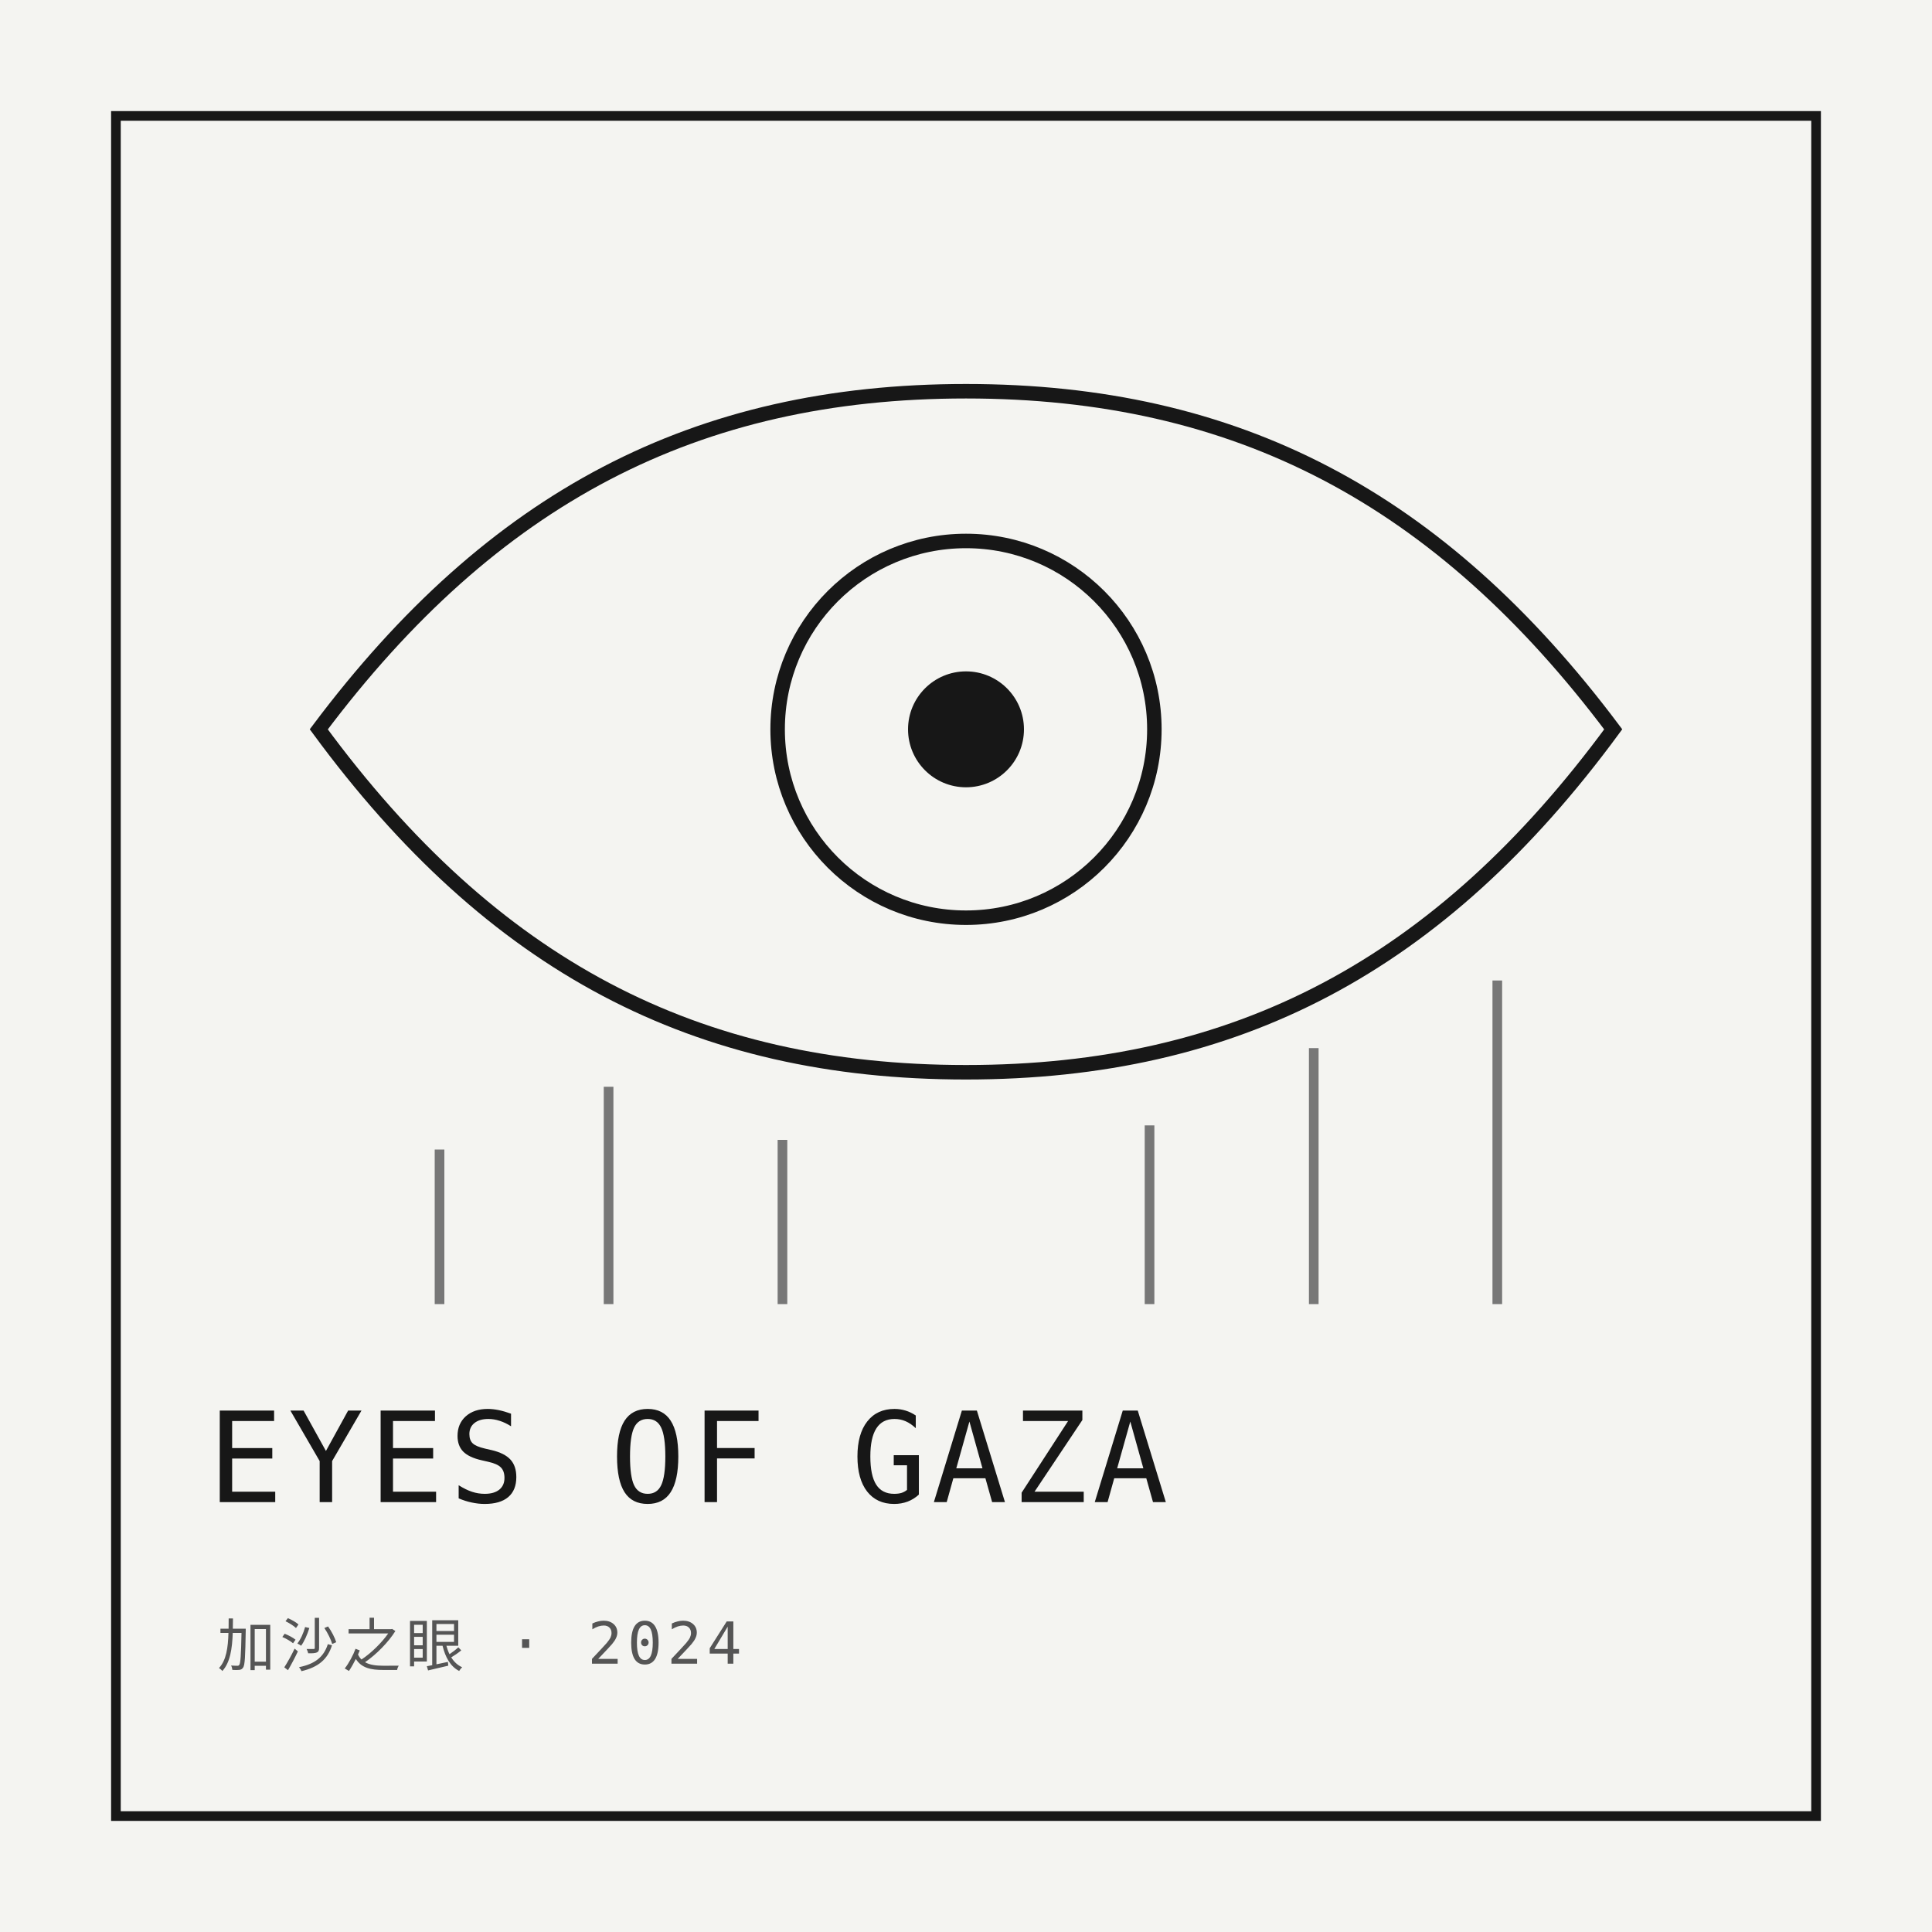
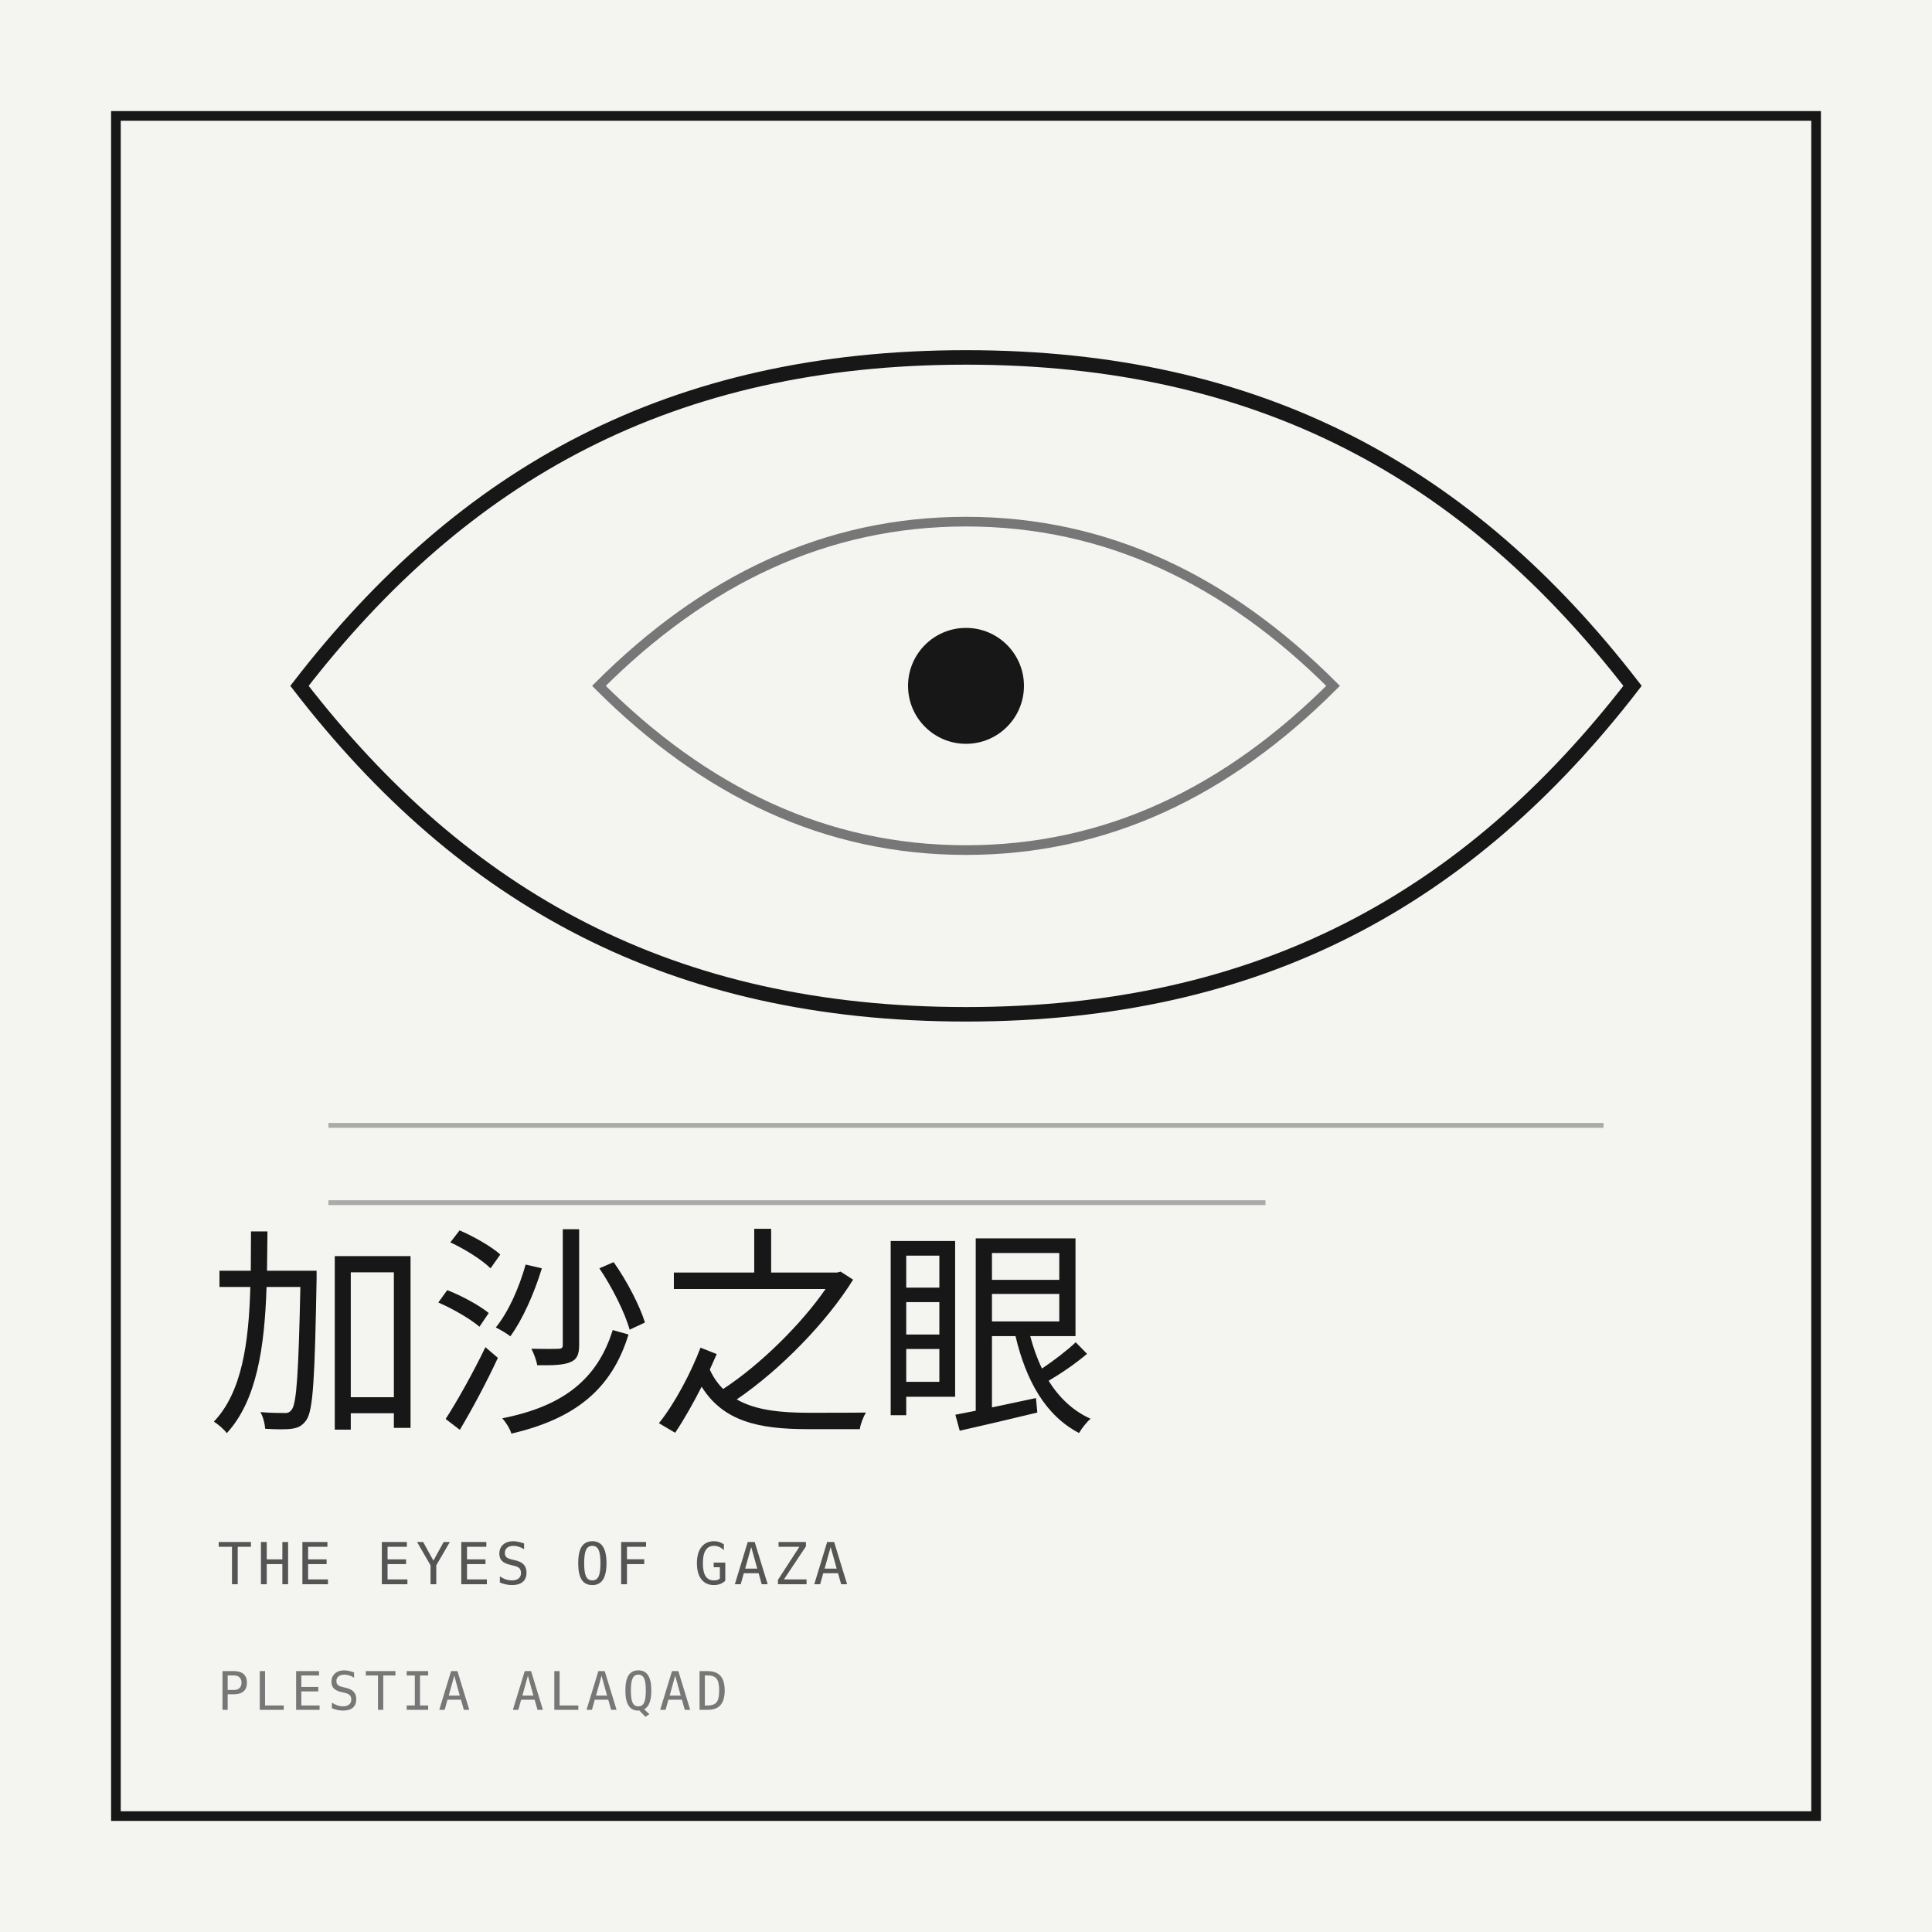
<svg xmlns="http://www.w3.org/2000/svg" viewBox="0 0 400 400">
  <rect width="400" height="400" fill="#f4f4f1" />
  <rect x="24" y="24" width="352" height="352" fill="none" stroke="#171717" stroke-width="2" />
-   <path d="M66 151c36-48 78-70 134-70s98 22 134 70c-36 49-78 71-134 71s-98-22-134-71Z" fill="none" stroke="#171717" stroke-width="3" />
-   <circle cx="200" cy="151" r="39" fill="none" stroke="#171717" stroke-width="3" />
-   <circle cx="200" cy="151" r="12" fill="#171717" />
-   <path d="M91 238v32m35-45v45m36-34v34m76-37v37m34-53v53m38-67v67" stroke="#777" stroke-width="2" />
-   <text x="43" y="311" fill="#171717" font-family="monospace" font-size="26" letter-spacing="1">EYES OF GAZA</text>
-   <text x="45" y="345" fill="#555" font-family="monospace" font-size="12" letter-spacing="1">加沙之眼 · 2024</text>
+   <path d="M62 142c34-44 77-68 138-68s104 24 138 68c-34 44-77 68-138 68s-104-24-138-68Z" fill="none" stroke="#171717" stroke-width="3" />
+   <path d="M124 142c22-22 47-34 76-34s54 12 76 34c-22 22-47 34-76 34s-54-12-76-34Z" fill="none" stroke="#777" stroke-width="2" />
+   <circle cx="200" cy="142" r="12" fill="#171717" />
+   <path d="M68 233h264M68 249h194" stroke="#aaa" stroke-width="1" />
+   <text x="43" y="293" fill="#171717" font-family="serif" font-size="46">加沙之眼</text>
+   <text x="45" y="328" fill="#555" font-family="monospace" font-size="12" letter-spacing="1">THE EYES OF GAZA</text>
+   <text x="45" y="354" fill="#777" font-family="monospace" font-size="11" letter-spacing="1">PLESTIA ALAQAD</text>
</svg>
